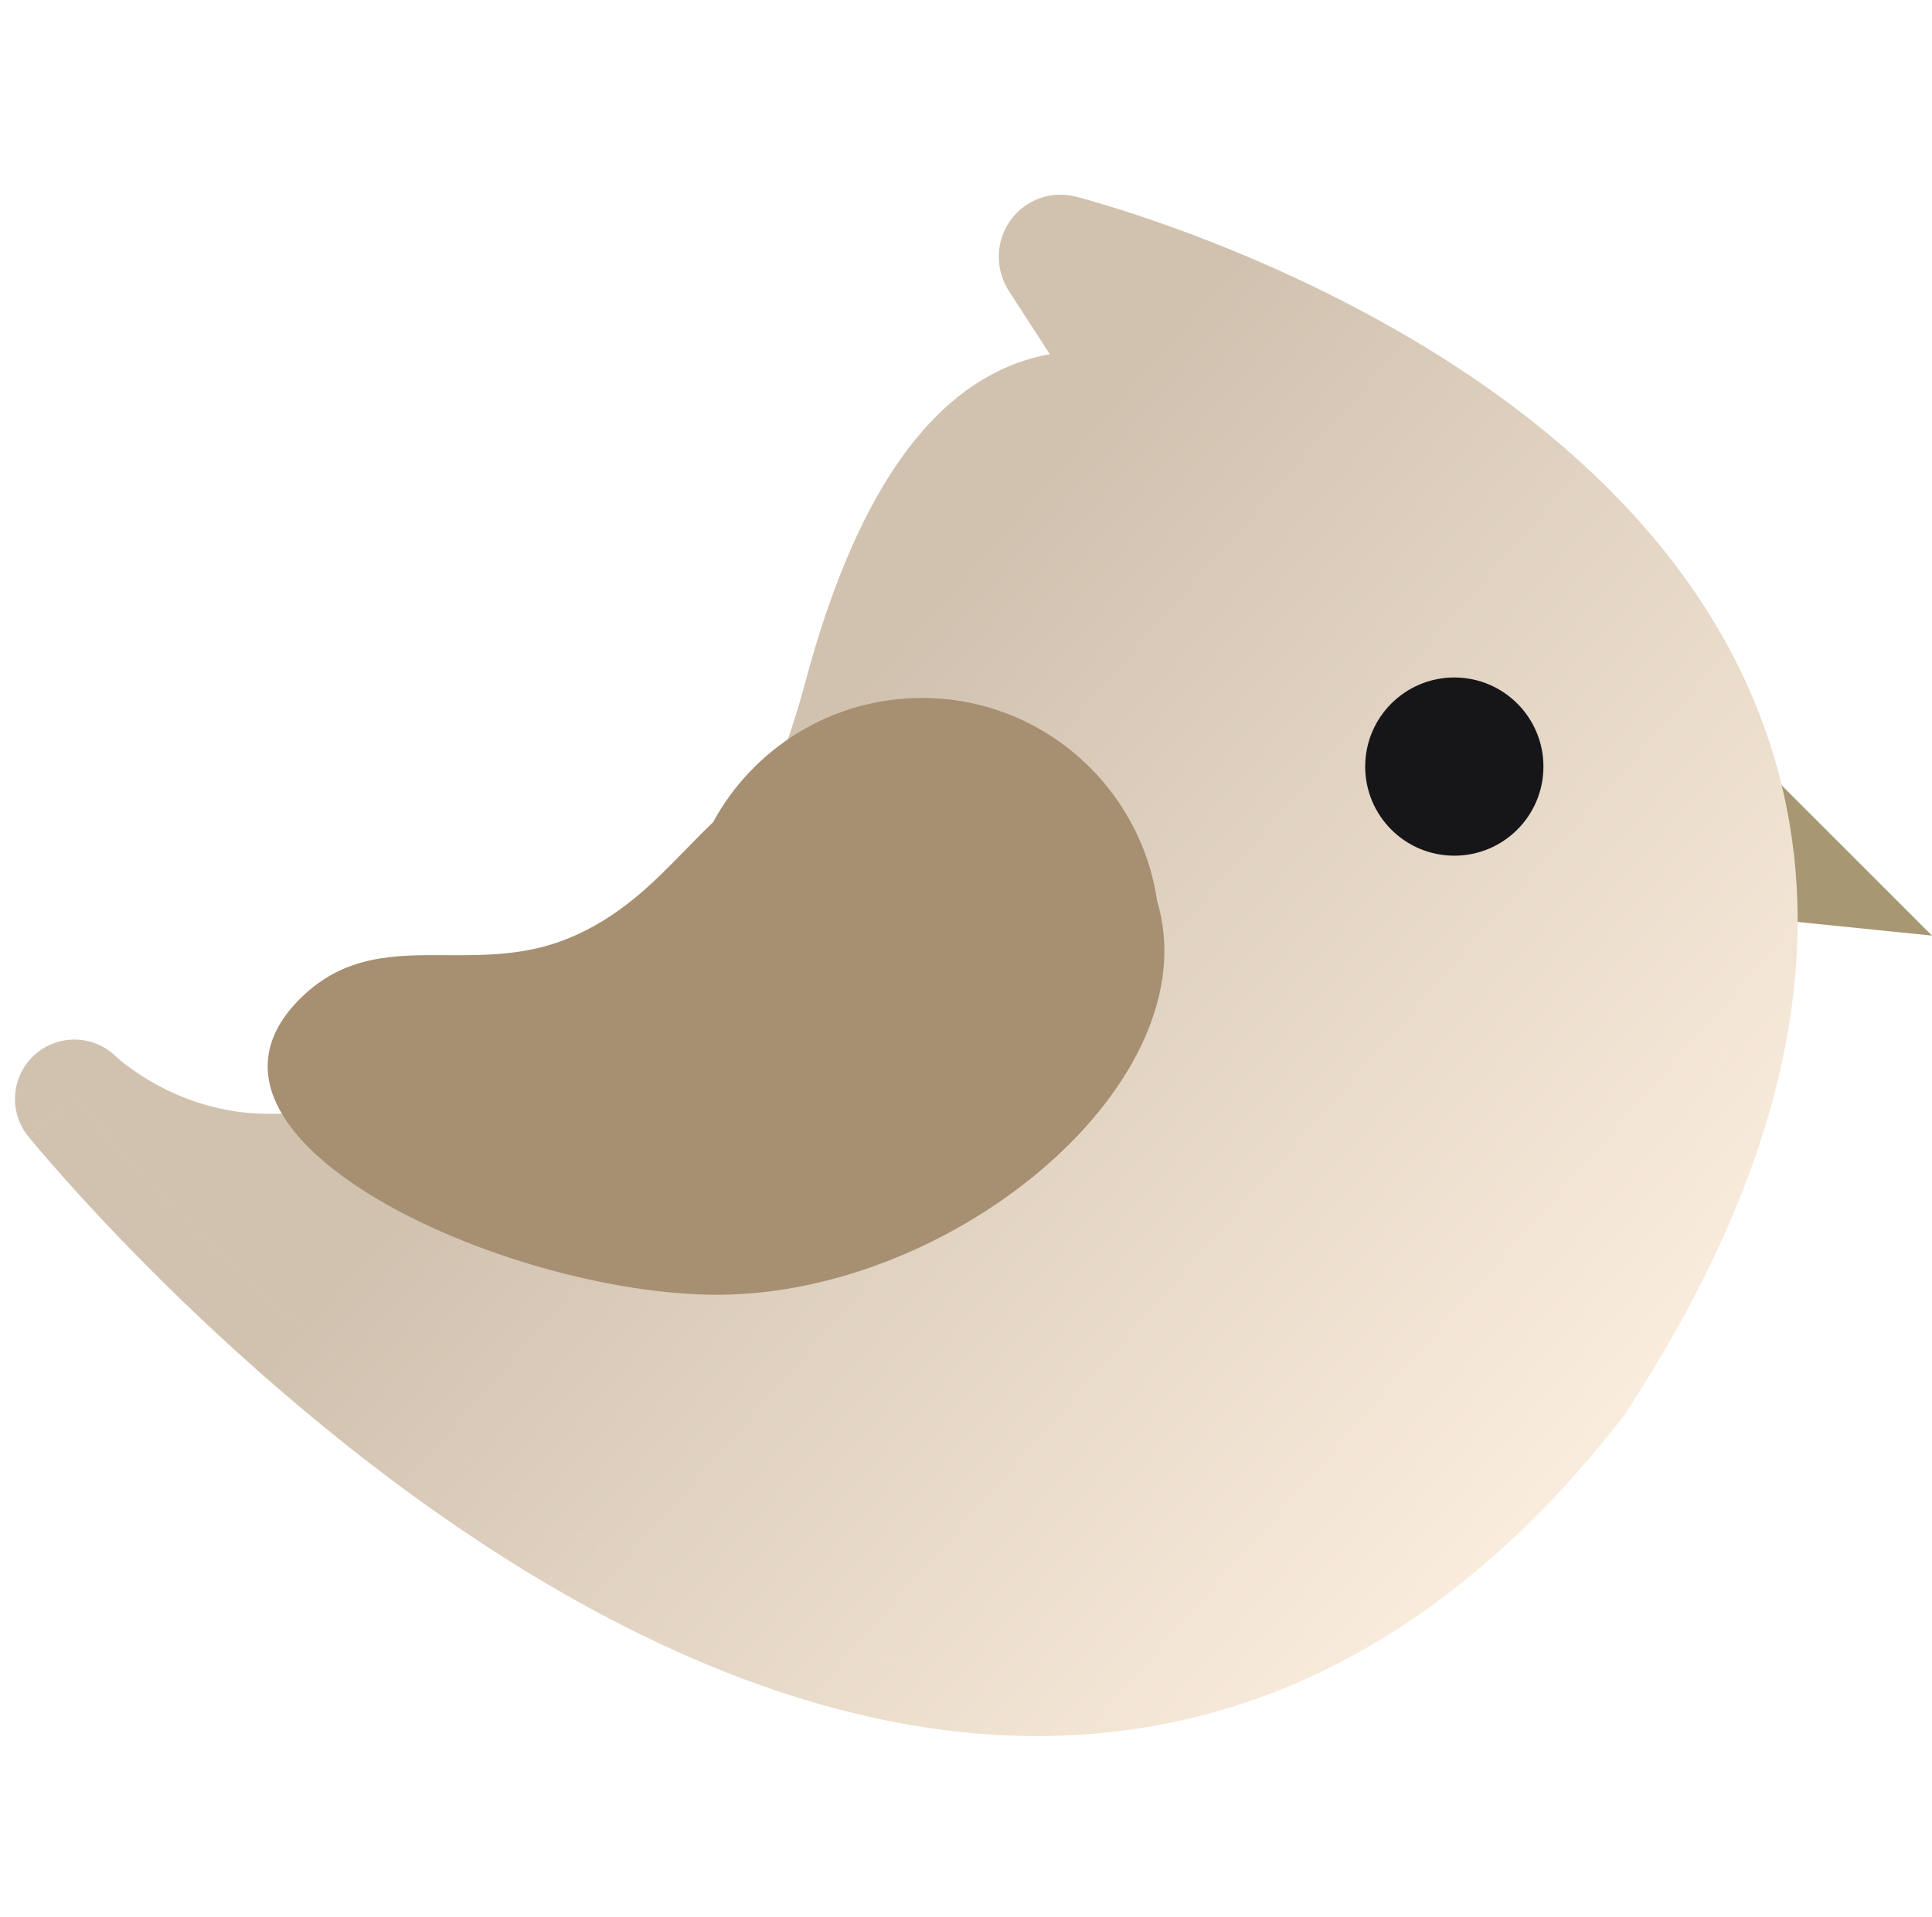
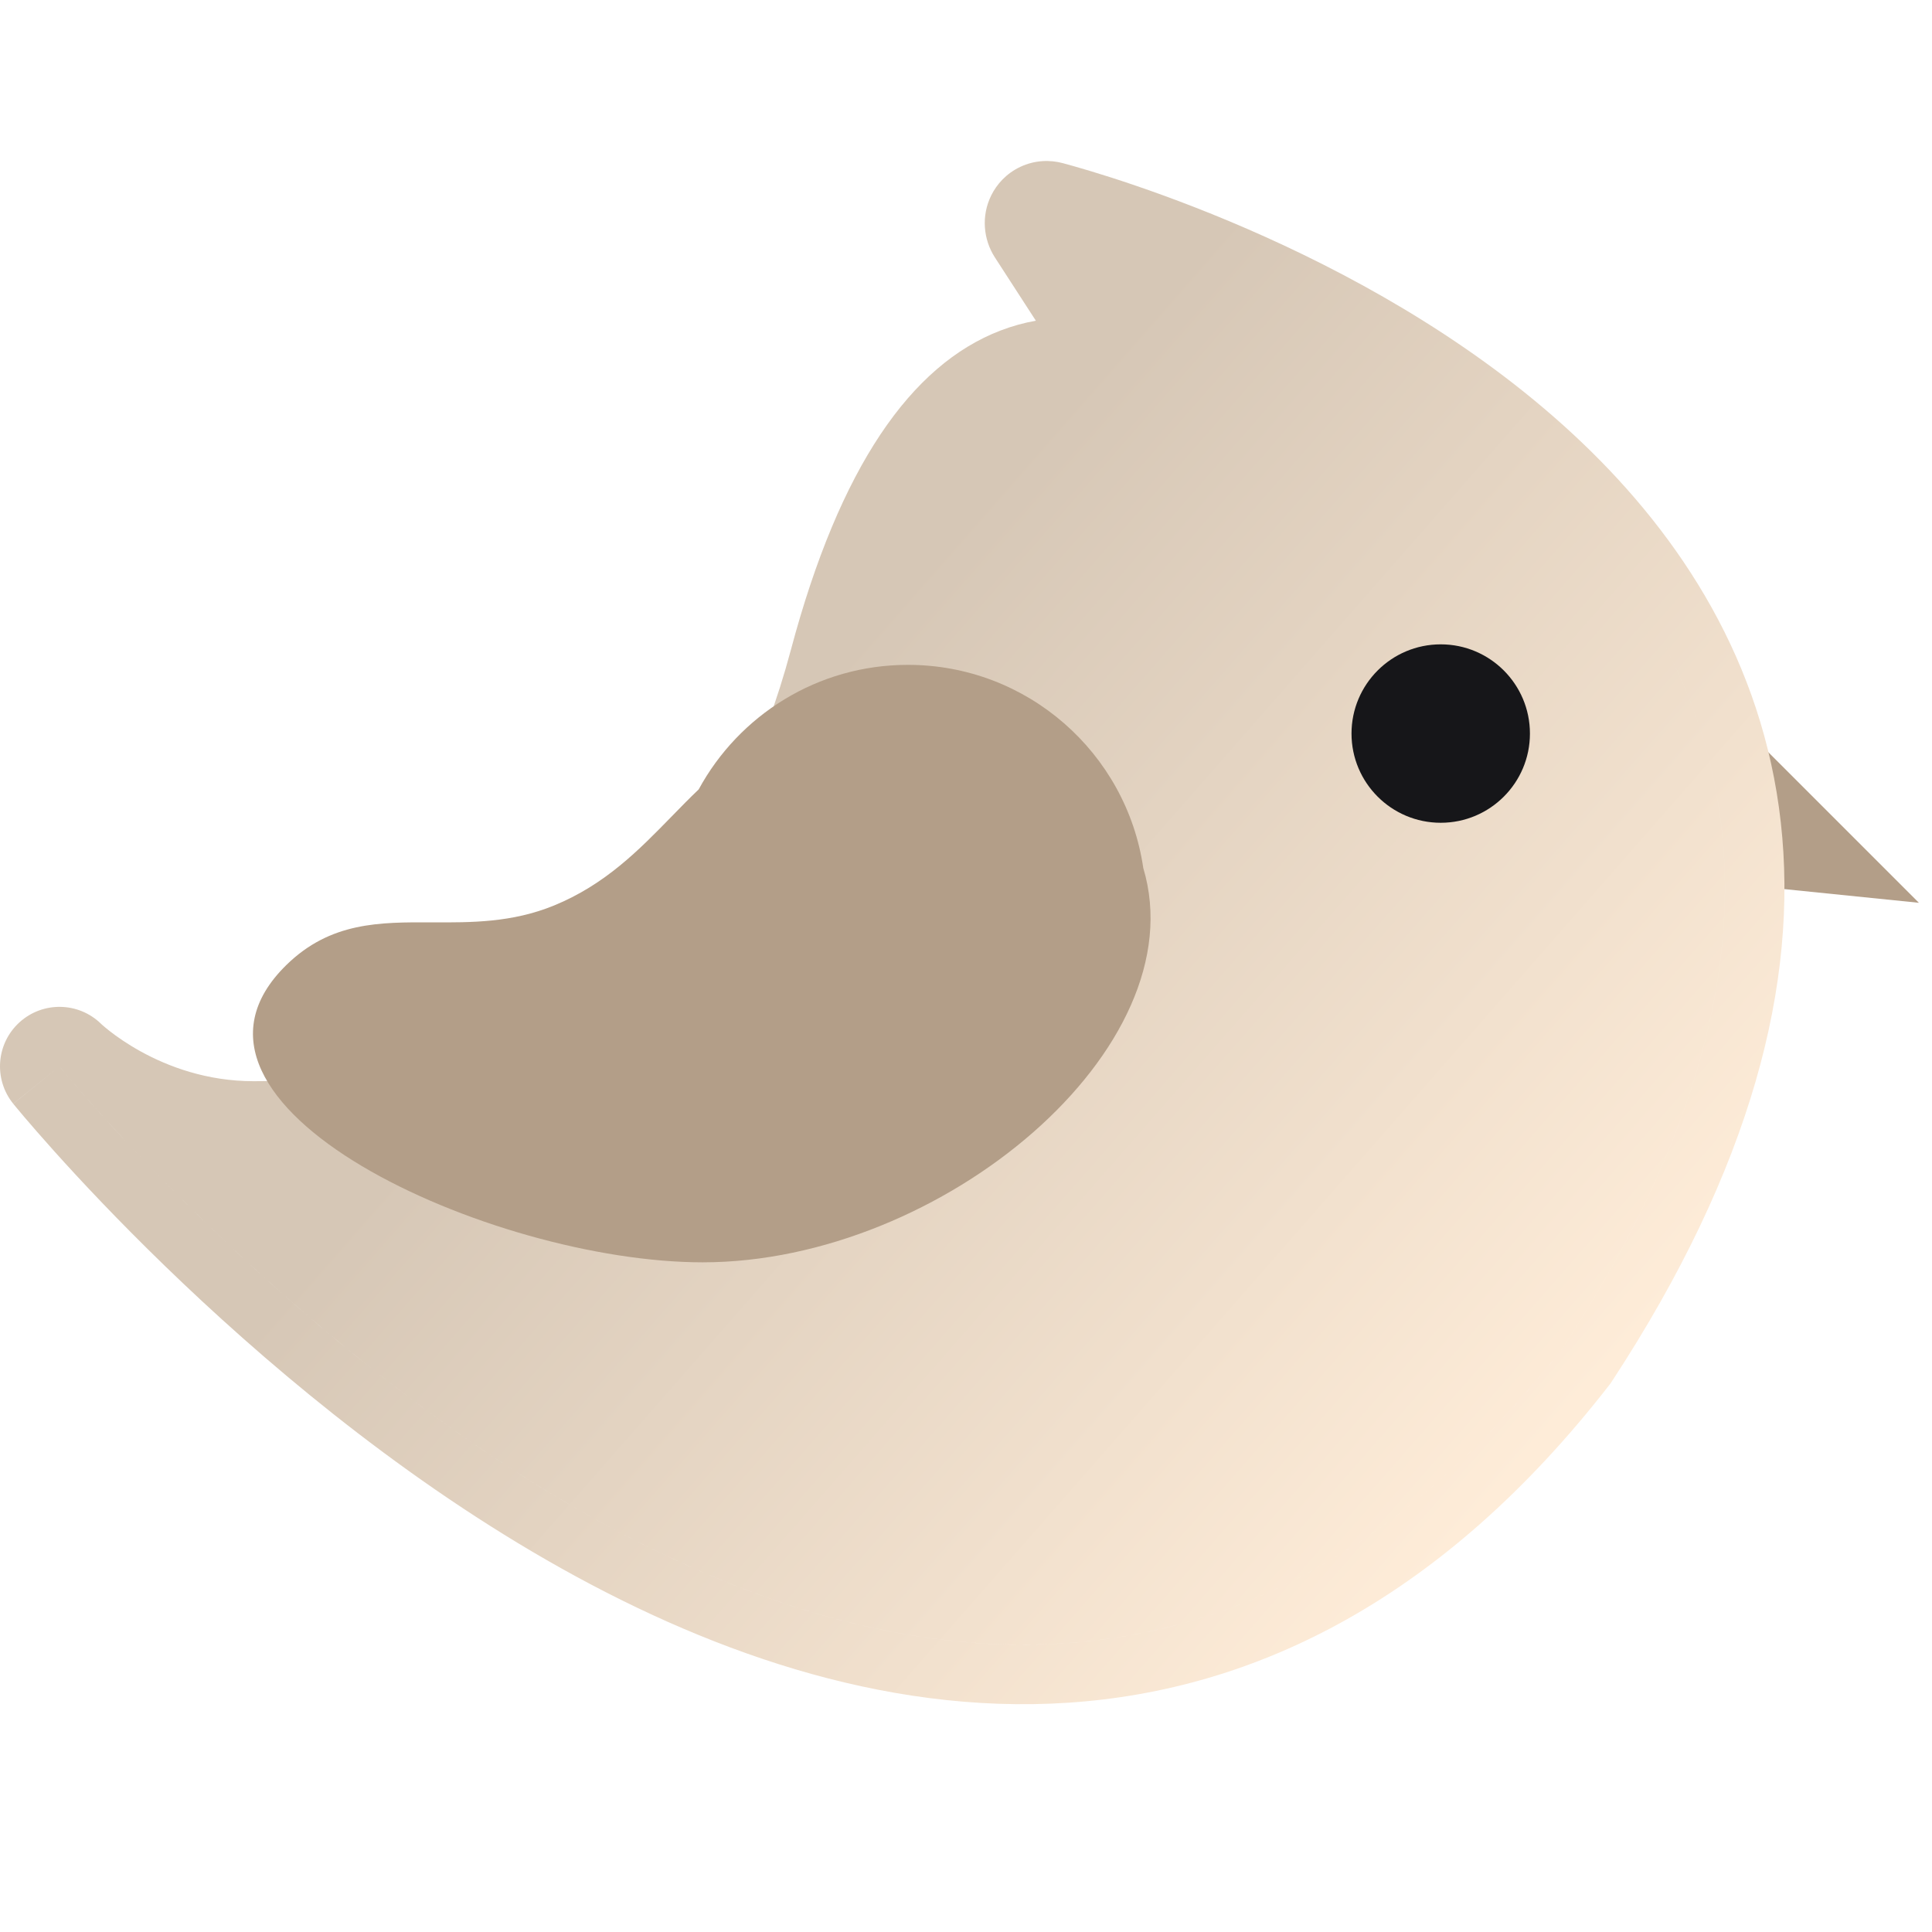
- <svg xmlns="http://www.w3.org/2000/svg" width="129" height="128" viewBox="0 0 129 128" fill="none">
-   <path d="M129 62.481L117.099 50.58C117.779 52.973 119.42 60.338 119.514 61.516L129 62.481Z" fill="#A79772" />
-   <path fill-rule="evenodd" clip-rule="evenodd" d="M108.33 94.669L108.429 94.542L108.517 94.408C117.857 80.151 120.985 67.77 119.786 57.099C118.586 46.424 113.126 38.073 106.488 31.748C93.384 19.262 74.963 13.968 71.89 13.143C71.037 12.913 70.025 12.936 69.058 13.392C68.12 13.833 67.491 14.556 67.13 15.274C66.436 16.66 66.593 18.242 67.365 19.436L70.097 23.655C69.32 23.789 68.528 24.005 67.724 24.314C61.776 26.602 57.013 33.394 53.761 45.59C50.078 59.403 42.857 66.438 35.898 70.135C28.786 73.913 21.6 74.382 17.924 74.382C14.795 74.382 12.215 73.404 10.386 72.396C9.476 71.894 8.776 71.396 8.319 71.039C8.091 70.862 7.927 70.721 7.831 70.636C7.783 70.593 7.752 70.565 7.739 70.552L7.735 70.548C6.236 69.088 3.857 69.043 2.304 70.45C0.744 71.863 0.559 74.249 1.883 75.885L4.967 73.39C1.883 75.885 1.884 75.887 1.885 75.888L1.889 75.893L1.901 75.907L1.94 75.955C1.973 75.995 2.02 76.053 2.081 76.127C2.203 76.274 2.381 76.487 2.611 76.758C3.072 77.301 3.746 78.08 4.613 79.046C6.347 80.978 8.862 83.665 12.01 86.715C18.285 92.793 27.173 100.409 37.486 106.335C47.766 112.241 59.791 116.656 72.224 115.841C84.846 115.014 97.313 108.834 108.33 94.669ZM12.559 81.68C7.76 76.842 4.967 73.39 4.967 73.39C4.967 73.39 4.967 73.39 4.967 73.39C5.302 73.803 63.663 145.634 105.197 92.232C120.667 68.62 117.577 51.693 108.558 39.94C117.578 51.693 120.669 68.621 105.199 92.234C72.64 134.095 29.741 99.001 12.559 81.68Z" fill="url(#paint0_linear_3106_3218)" />
-   <path fill-rule="evenodd" clip-rule="evenodd" d="M47.605 54.918C50.291 49.969 55.533 46.61 61.56 46.61C69.538 46.61 76.141 52.498 77.261 60.166C80.85 72.121 63.861 86.464 47.873 86.464C33.791 86.464 10.577 75.948 20.103 66.629C23.04 63.756 26.319 63.771 29.832 63.786C32.426 63.798 35.148 63.811 37.955 62.662C41.374 61.263 43.628 58.951 45.794 56.73C46.396 56.112 46.992 55.501 47.605 54.918Z" fill="#A78F72" />
-   <path d="M97.104 57.144C93.818 57.144 91.154 54.48 91.154 51.193C91.154 47.907 93.818 45.243 97.104 45.243C100.391 45.243 103.055 47.907 103.055 51.193C103.055 54.48 100.391 57.144 97.104 57.144Z" fill="#161619" />
+ <svg xmlns="http://www.w3.org/2000/svg" width="140" height="140" viewBox="0 0 140 140" fill="none">
+   <path d="M139.052 65.42L126.123 52.491C126.862 55.091 128.644 63.092 128.747 64.372L139.052 65.42Z" fill="#B39E88" />
+   <path fill-rule="evenodd" clip-rule="evenodd" d="M116.597 100.387L116.704 100.249L116.8 100.103C126.947 84.616 130.345 71.166 129.042 59.573C127.739 47.976 121.807 38.905 114.596 32.033C100.361 18.47 80.35 12.719 77.011 11.821C76.084 11.572 74.984 11.597 73.934 12.092C72.915 12.572 72.232 13.356 71.84 14.137C71.085 15.642 71.256 17.361 72.096 18.658L75.063 23.241C74.219 23.387 73.359 23.622 72.485 23.958C66.024 26.443 60.85 33.821 57.316 47.071C53.315 62.076 45.471 69.718 37.911 73.734C30.185 77.838 22.378 78.348 18.385 78.348C14.986 78.348 12.183 77.287 10.197 76.191C9.208 75.645 8.447 75.105 7.951 74.717C7.704 74.524 7.526 74.371 7.421 74.279C7.369 74.232 7.335 74.201 7.321 74.188L7.316 74.183C5.688 72.597 3.104 72.548 1.416 74.077C-0.278 75.612 -0.479 78.204 0.959 79.981L4.309 77.271C0.959 79.981 0.961 79.983 0.962 79.985L0.966 79.99L0.979 80.005L1.021 80.057C1.057 80.101 1.108 80.163 1.175 80.244C1.307 80.404 1.5 80.635 1.75 80.93C2.251 81.519 2.983 82.365 3.925 83.415C5.809 85.514 8.541 88.433 11.961 91.746C18.777 98.349 28.433 106.623 39.637 113.06C50.804 119.476 63.867 124.273 77.374 123.388C91.085 122.489 104.628 115.775 116.597 100.387ZM12.557 86.277C7.343 81.02 4.309 77.271 4.309 77.271C4.684 77.733 68.078 155.747 113.194 97.74C129.458 72.916 126.839 54.893 117.772 42.185C126.84 54.893 129.46 72.917 113.195 97.741C77.825 143.217 31.222 105.093 12.557 86.277Z" fill="url(#paint0_linear_1184_11159)" />
+   <path fill-rule="evenodd" clip-rule="evenodd" d="M82.847 62.904C86.746 75.892 68.29 91.473 50.921 91.473C35.623 91.473 10.405 80.05 20.754 69.925C23.945 66.804 27.506 66.82 31.323 66.838C34.141 66.85 37.098 66.864 40.147 65.616C43.861 64.096 46.31 61.585 48.663 59.172C49.317 58.5 49.965 57.836 50.63 57.203C53.548 51.828 59.243 48.178 65.79 48.178C74.458 48.178 81.631 54.574 82.847 62.904Z" fill="#B39E88" />
+   <path d="M104.401 59.621C100.831 59.621 97.936 56.727 97.936 53.157C97.936 49.587 100.831 46.692 104.401 46.692C107.971 46.692 110.865 49.587 110.865 53.157C110.865 56.727 107.971 59.621 104.401 59.621Z" fill="#161619" />
  <defs>
-     <linearGradient id="paint0_linear_3106_3218" x1="49.559" y1="54.778" x2="103.468" y2="102.032" gradientUnits="userSpaceOnUse">
-       <stop stop-color="#D1C2B0" />
-       <stop offset="1" stop-color="#FBEDDD" />
+     <linearGradient id="paint0_linear_1184_11159" x1="52.752" y1="57.052" x2="111.315" y2="108.386" gradientUnits="userSpaceOnUse">
+       <stop stop-color="#D6C7B6" />
+       <stop offset="1" stop-color="#FFEDD9" />
    </linearGradient>
  </defs>
</svg>
